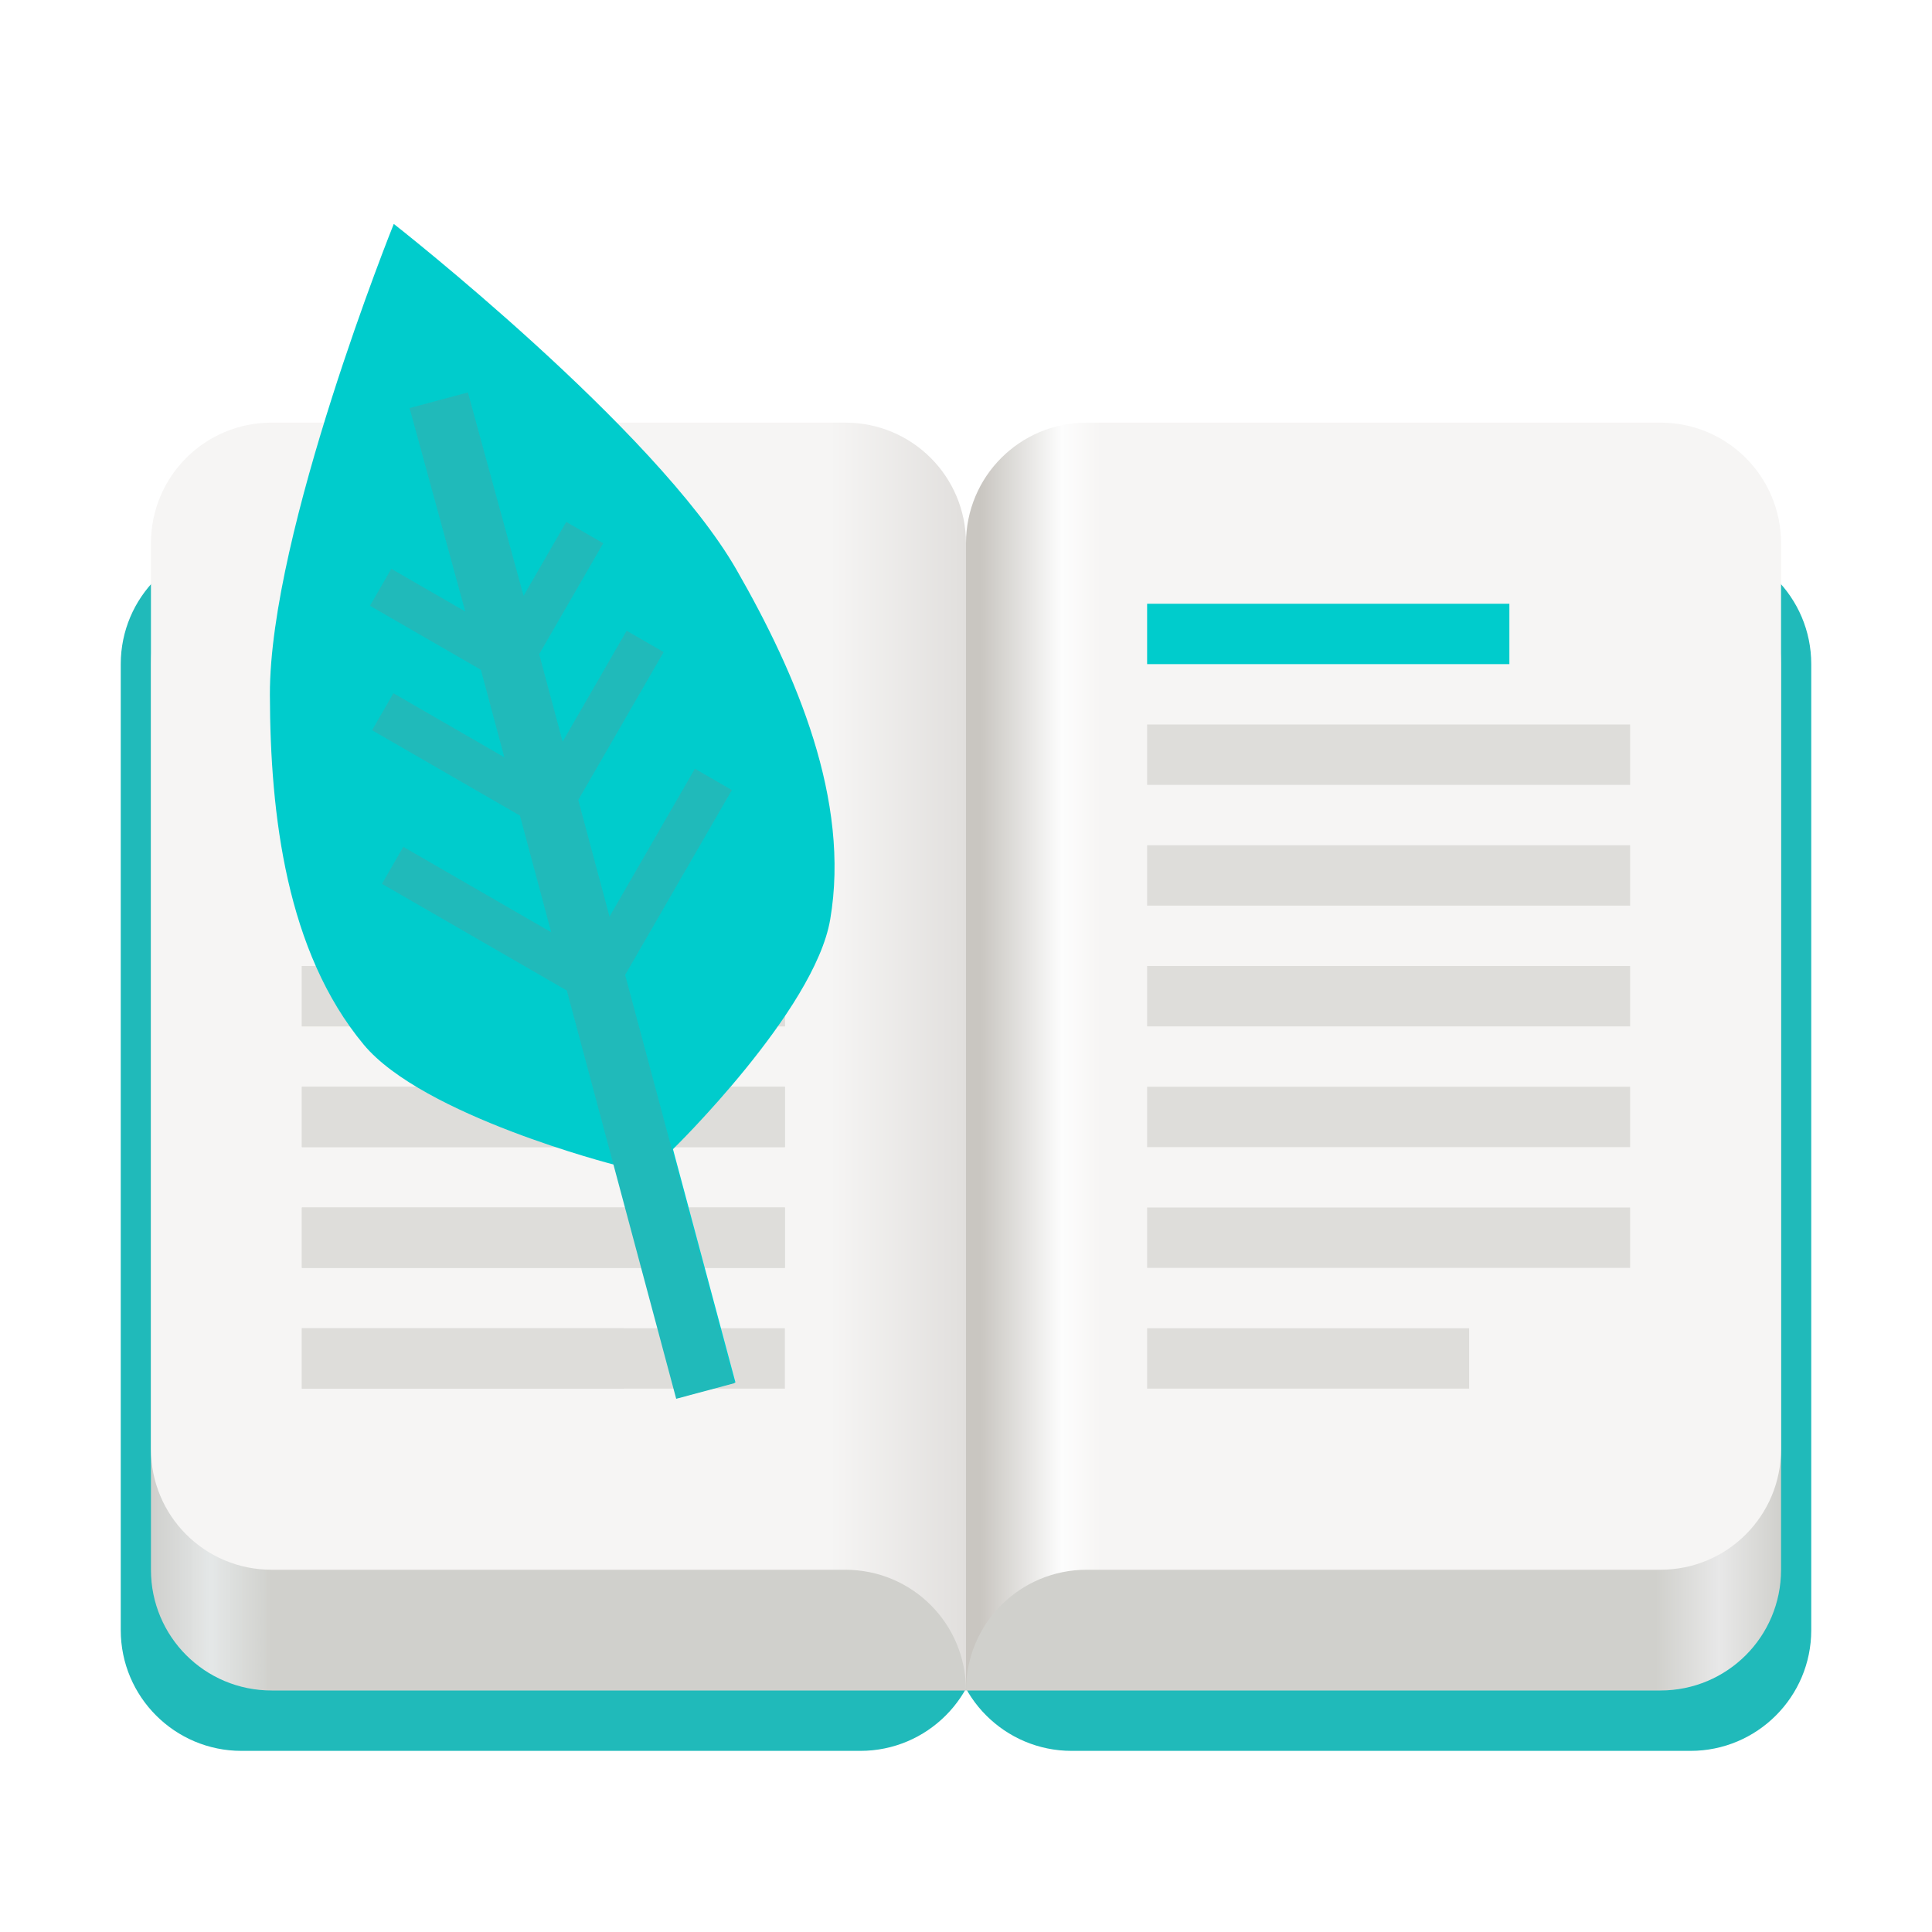
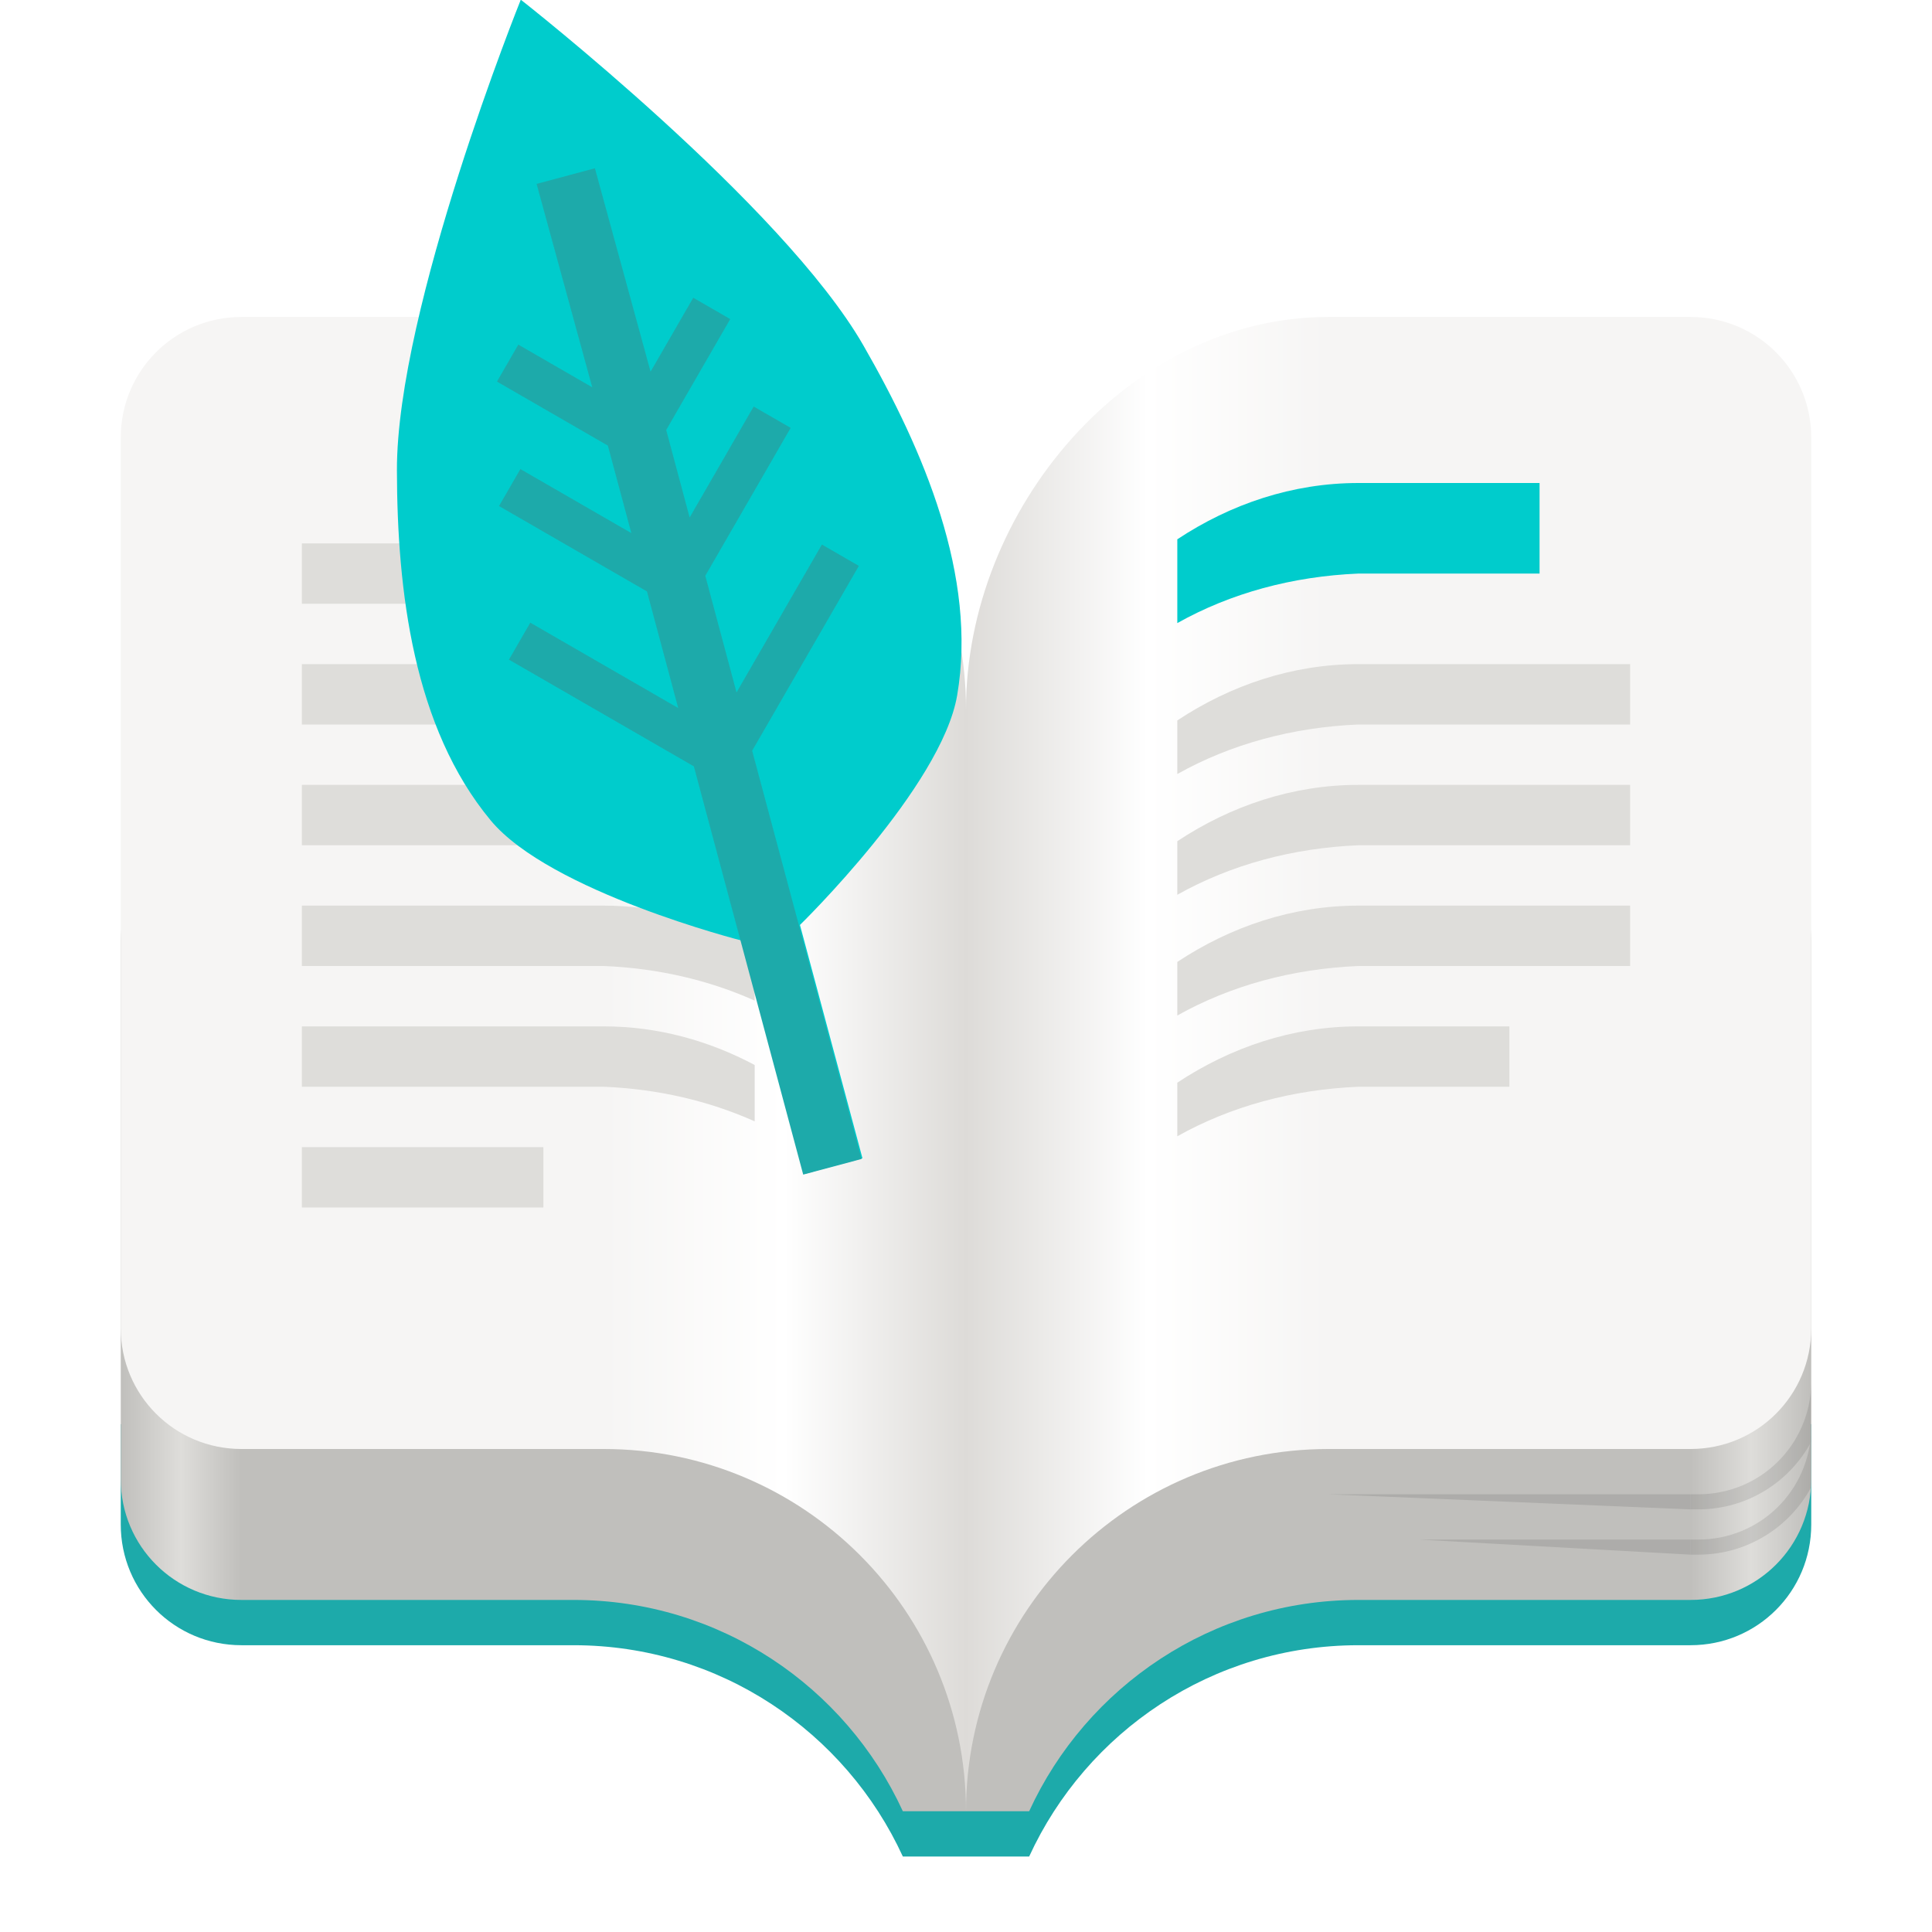
- <svg xmlns="http://www.w3.org/2000/svg" xmlns:xlink="http://www.w3.org/1999/xlink" width="128" height="128" version="1.0">
+ <svg xmlns="http://www.w3.org/2000/svg" xmlns:xlink="http://www.w3.org/1999/xlink" width="128px" height="128px" viewBox="0 0 128 128" version="1.1">
  <defs>
-     <linearGradient id="d">
-       <stop offset="0" stop-color="#cfcfcc" />
-       <stop offset=".037" stop-color="#e8e8e8" stop-opacity=".98" />
-       <stop offset=".074" stop-color="#d0d0cc" />
-       <stop offset=".923" stop-color="#d0d0cc" />
-       <stop offset=".962" stop-color="#e8e8e8" />
-       <stop offset="1" stop-color="#d0d0cc" />
+     <linearGradient id="linear0" gradientUnits="userSpaceOnUse" x1="64" y1="246" x2="120" y2="246" gradientTransform="matrix(1,0,0,1,0,-166)">
+       <stop offset="0" style="stop-color:rgb(75.294%,74.902%,73.725%);stop-opacity:1;" />
+       <stop offset="0.857" style="stop-color:rgb(75.294%,74.902%,73.725%);stop-opacity:1;" />
+       <stop offset="0.929" style="stop-color:rgb(87.059%,86.667%,85.49%);stop-opacity:1;" />
+       <stop offset="1" style="stop-color:rgb(75.294%,74.902%,73.725%);stop-opacity:1;" />
    </linearGradient>
-     <linearGradient id="c">
-       <stop offset="0" stop-color="#cfcfcc" />
-       <stop offset=".037" stop-color="#e3e3e3" stop-opacity=".98" />
-       <stop offset=".074" stop-color="#d0d0cc" />
-       <stop offset=".923" stop-color="#d0d0cc" />
-       <stop offset=".962" stop-color="#e3e3e3" />
-       <stop offset="1" stop-color="#d0d0cc" />
+     <linearGradient id="linear1" gradientUnits="userSpaceOnUse" x1="64" y1="246" x2="120" y2="246" gradientTransform="matrix(-1,0,0,1,128,-166)">
+       <stop offset="0" style="stop-color:rgb(75.294%,74.902%,73.725%);stop-opacity:1;" />
+       <stop offset="0.857" style="stop-color:rgb(75.294%,74.902%,73.725%);stop-opacity:1;" />
+       <stop offset="0.929" style="stop-color:rgb(87.059%,86.667%,85.49%);stop-opacity:1;" />
+       <stop offset="1" style="stop-color:rgb(75.294%,74.902%,73.725%);stop-opacity:1;" />
    </linearGradient>
-     <linearGradient id="a">
-       <stop offset="0" stop-color="#f6f5f4" />
-       <stop offset="1" stop-color="#e1dfdd" />
+     <filter id="alpha" filterUnits="objectBoundingBox" x="0%" y="0%" width="100%" height="100%">
+       <feColorMatrix type="matrix" in="SourceGraphic" values="0 0 0 0 1 0 0 0 0 1 0 0 0 0 1 0 0 0 1 0" />
+     </filter>
+     <mask id="mask0">
+       <g filter="url(#alpha)">
+         <rect x="0" y="0" width="128" height="128" style="fill:rgb(0%,0%,0%);fill-opacity:0.1;stroke:none;" />
+       </g>
+     </mask>
+     <clipPath id="clip1">
+       <rect x="0" y="0" width="192" height="152" />
+     </clipPath>
+     <g id="surface57737" clip-path="url(#clip1)">
+       <path style=" stroke:none;fill-rule:nonzero;fill:rgb(0%,0%,0%);fill-opacity:1;" d="M 128 107.656 C 127.918 111.746 124.621 115 120.508 115 L 120.008 115 L 120.008 116 L 120.508 116 C 123.754 116 126.566 114.188 128 111.52 Z M 96 115 L 120 116 L 120 115 Z M 96 115 " />
+       <path style=" stroke:none;fill-rule:nonzero;fill:rgb(0%,0%,0%);fill-opacity:1;" d="M 128 110.656 C 127.918 114.746 124.621 118 120.508 118 L 120.008 118 L 120.008 119 L 120.508 119 C 123.73 119 126.531 117.211 127.973 114.574 C 127.984 114.383 128 114.191 128 114 Z M 102 118 L 120 119 L 120 118 Z M 102 118 " />
+     </g>
+     <linearGradient id="linear2" gradientUnits="userSpaceOnUse" x1="320" y1="116" x2="416" y2="116" gradientTransform="matrix(-0.25,0,0,0.25,168,31.00002)">
+       <stop offset="0" style="stop-color:rgb(96.471%,96.078%,95.686%);stop-opacity:1;" />
+       <stop offset="0.5" style="stop-color:rgb(100%,100%,100%);stop-opacity:1;" />
+       <stop offset="1" style="stop-color:rgb(86.667%,85.882%,84.706%);stop-opacity:1;" />
    </linearGradient>
-     <linearGradient id="b">
-       <stop offset="0" stop-color="#f6f5f4" />
-       <stop offset=".333" stop-color="#fdfdfd" />
-       <stop offset="1" stop-color="#c9c6c1" />
+     <linearGradient id="linear3" gradientUnits="userSpaceOnUse" x1="320" y1="116" x2="416" y2="116" gradientTransform="matrix(0.25,0,0,0.25,-39.99999,31.00002)">
+       <stop offset="0" style="stop-color:rgb(96.471%,96.078%,95.686%);stop-opacity:1;" />
+       <stop offset="0.5" style="stop-color:rgb(100%,100%,100%);stop-opacity:1;" />
+       <stop offset="1" style="stop-color:rgb(86.667%,85.882%,84.706%);stop-opacity:1;" />
    </linearGradient>
-     <linearGradient xlink:href="#a" id="g" x1="55" y1="65" x2="64" y2="65" gradientUnits="userSpaceOnUse" />
-     <linearGradient xlink:href="#b" id="f" x1="73" y1="65" x2="65" y2="65" gradientUnits="userSpaceOnUse" />
-     <linearGradient xlink:href="#d" id="e" gradientUnits="userSpaceOnUse" x1="10" y1="106" x2="118" y2="106" />
  </defs>
-   <g transform="translate(0 -172)">
-     <rect ry="8" y="208" x="63" height="80" width="57" fill="#20baba" />
-     <rect width="57" height="80" x="8" y="36" ry="8" transform="translate(0 172)" fill="#20baba" />
-     <path transform="translate(0 172)" d="M18 36h92c4.432 0 8 3.568 8 8v60c0 4.432-3.568 8-8 8H18c-4.432 0-8-3.568-8-8V44c0-4.432 3.568-8 8-8z" fill="url(#e)" />
-     <path style="marker:none" d="M72 28c-4.432 0-8 3.568-8 8v76c0-4.432 3.568-8 8-8h38c4.432 0 8-3.568 8-8V36c0-4.432-3.568-8-8-8z" transform="translate(0 172)" fill="url(#f)" />
-     <path d="M56 28c4.432 0 8 3.568 8 8v76c0-4.432-3.568-8-8-8H18c-4.432 0-8-3.568-8-8V36c0-4.432 3.568-8 8-8z" style="marker:none" transform="translate(0 172)" fill="url(#g)" />
-     <rect width="24" height="4" x="76" y="212" ry="0" fill="#0cc" />
-     <rect width="32" height="4" x="76" y="48" ry="0" transform="translate(0 172)" fill="#deddda" />
-     <rect ry="0" y="56" x="76" height="4" width="32" transform="translate(0 172)" fill="#deddda" />
-     <rect width="32" height="4" x="76" y="64" ry="0" transform="translate(0 172)" fill="#deddda" />
-     <rect ry="0" y="72" x="76" height="4" width="32" transform="translate(0 172)" fill="#deddda" />
-     <rect width="32" height="4" x="76" y="80" ry="0" transform="translate(0 172)" fill="#deddda" />
-     <rect ry="0" y="88" x="76" height="4" width="21.333" transform="translate(0 172)" fill="#deddda" />
-     <rect ry="0" y="64" x="20" height="4" width="32" transform="translate(0 172)" fill="#deddda" />
-     <rect width="32" height="4" x="20" y="72" ry="0" transform="translate(0 172)" fill="#deddda" />
-     <rect ry="0" y="80" x="20" height="4" width="32" transform="translate(0 172)" fill="#deddda" />
-     <rect width="21.333" height="4" x="20" y="88" ry="0" transform="translate(0 172)" fill="#deddda" />
-     <rect width="32" height="4" x="20" y="64" ry="0" transform="translate(0 172)" fill="#deddda" />
-     <rect ry="0" y="72" x="20" height="4" width="32" transform="translate(0 172)" fill="#deddda" />
-     <rect width="32" height="4" x="20" y="80" ry="0" transform="translate(0 172)" fill="#deddda" />
-     <rect ry="0" y="88" x="20" height="4" width="32" transform="translate(0 172)" fill="#deddda" />
-     <path d="M26.089 186.835s-8.232 20.437-8.208 31.187c.018 8 1.102 17.027 6.212 23.182 3.926 4.729 16.629 7.967 16.629 7.967l4.14 15.455 3.864-1.035-4.14-15.455s9.38-9.156 10.416-15.214c1.348-7.886-2.227-16.246-6.211-23.183-5.354-9.321-22.702-22.904-22.702-22.904z" fill="#0cc" />
-     <path d="M44.8 264.673l3.864-1.036-7.247-27.046 7.071-12.247-2.45-1.414-5.656 9.798-2.07-7.728 5.656-9.798-2.45-1.414-4.242 7.349-1.553-5.796 4.243-7.348-2.45-1.415-2.828 4.9L31 198l-3.864 1.035 3.688 13.478-4.899-2.829-1.414 2.45 7.349 4.242 1.553 5.796-7.349-4.243-1.414 2.45 9.798 5.657 2.07 7.727-9.798-5.657-1.414 2.45 12.248 7.07z" fill="#20baba" />
+   <g id="surface57733">
+     <path style=" stroke:none;fill-rule:nonzero;fill:rgb(11.373%,66.667%,66.667%);fill-opacity:1;" d="M 120 94.355 L 120 101 C 120 105.434 116.434 109 112 109 L 90 109 C 80.316 109 71.977 114.738 68.184 123 L 59.816 123 C 56.023 114.738 47.684 109 38 109 L 16 109 C 11.566 109 8 105.434 8 101 L 8 94.355 Z M 120 94.355 " />
+     <path style=" stroke:none;fill-rule:nonzero;fill:url(#linear0);" d="M 66.328 54.02 C 66.168 55.008 66.055 56 66 57 L 64 57 L 64 120 L 68.184 120 C 71.977 111.738 80.316 106 90 106 L 112 106 C 116.434 106 120 102.434 120 98 L 120 62.355 C 120 57.922 116.434 54.355 112 54.355 Z M 66.328 54.02 " />
+     <path style=" stroke:none;fill-rule:nonzero;fill:url(#linear1);" d="M 61.676 54.02 C 61.832 55.008 61.945 56 62 57 L 64 57 L 64 120 L 59.816 120 C 56.023 111.738 47.684 106 38 106 L 16 106 C 11.566 106 8 102.434 8 98 L 8 62.355 C 8 57.922 11.566 54.355 16 54.355 Z M 61.676 54.02 " />
+     <use xlink:href="#surface57737" transform="matrix(1,0,0,1,-8,-16)" mask="url(#mask0)" />
+     <path style=" stroke:none;fill-rule:nonzero;fill:url(#linear2);" d="M 112 21 C 116.434 21 120 24.566 120 29 L 120 88 C 120 92.434 116.434 96 112 96 L 88 96 C 74.746 96 64 106.746 64 120 L 64 47 C 64 33.746 74.746 21 88 21 Z M 112 21 " />
+     <path style=" stroke:none;fill-rule:nonzero;fill:url(#linear3);" d="M 16 21 C 11.566 21 8 24.566 8 29 L 8 88 C 8 92.434 11.566 96 16 96 L 40 96 C 53.254 96 64 106.746 64 120 L 64 47 C 64 33.746 53.254 21 40 21 Z M 16 21 " />
+     <path style=" stroke:none;fill-rule:nonzero;fill:rgb(0%,80%,80%);fill-opacity:1;" d="M 102 32 L 102 38 L 90 38 C 85.625 38.184 81.535 39.297 78 41.281 L 78 35.73 C 81.531 33.395 85.625 32 90 32 Z M 102 32 " />
+     <path style=" stroke:none;fill-rule:nonzero;fill:rgb(87.059%,86.667%,85.49%);fill-opacity:1;" d="M 108 44 L 108 48 L 90 48 C 85.625 48.184 81.535 49.297 78 51.281 L 78 47.73 C 81.531 45.395 85.625 44 90 44 Z M 108 44 " />
+     <path style=" stroke:none;fill-rule:nonzero;fill:rgb(87.059%,86.667%,85.49%);fill-opacity:1;" d="M 108 52 L 108 56 L 90 56 C 85.625 56.184 81.535 57.297 78 59.281 L 78 55.73 C 81.531 53.395 85.625 52 90 52 Z M 108 52 " />
+     <path style=" stroke:none;fill-rule:nonzero;fill:rgb(87.059%,86.667%,85.49%);fill-opacity:1;" d="M 108 60 L 108 64 L 90 64 C 85.625 64.184 81.535 65.297 78 67.281 L 78 63.73 C 81.531 61.395 85.625 60 90 60 Z M 108 60 " />
+     <path style=" stroke:none;fill-rule:nonzero;fill:rgb(87.059%,86.667%,85.49%);fill-opacity:1;" d="M 36 76 L 20 76 L 20 80 L 36 80 Z M 36 76 " />
+     <path style=" stroke:none;fill-rule:nonzero;fill:rgb(87.059%,86.667%,85.49%);fill-opacity:1;" d="M 20 44 L 20 48 L 40 48 C 43.574 48.148 46.953 48.93 50 50.293 L 50 46.559 C 46.953 44.941 43.574 44 40 44 Z M 20 44 " />
+     <path style=" stroke:none;fill-rule:nonzero;fill:rgb(87.059%,86.667%,85.49%);fill-opacity:1;" d="M 20 52 L 20 56 L 40 56 C 43.574 56.148 46.953 56.93 50 58.293 L 50 54.559 C 46.953 52.941 43.574 52 40 52 Z M 20 52 " />
+     <path style=" stroke:none;fill-rule:nonzero;fill:rgb(87.059%,86.667%,85.49%);fill-opacity:1;" d="M 20 60 L 20 64 L 40 64 C 43.574 64.148 46.953 64.93 50 66.293 L 50 62.559 C 46.953 60.941 43.574 60 40 60 Z M 20 60 " />
+     <path style=" stroke:none;fill-rule:nonzero;fill:rgb(87.059%,86.667%,85.49%);fill-opacity:1;" d="M 20 36 L 20 40 L 40 40 C 43.574 40.148 46.953 40.93 50 42.293 L 50 38.559 C 46.953 36.941 43.574 36 40 36 Z M 20 36 " />
+     <path style=" stroke:none;fill-rule:nonzero;fill:rgb(87.059%,86.667%,85.49%);fill-opacity:1;" d="M 20 68 L 20 72 L 40 72 C 43.574 72.148 46.953 72.93 50 74.293 L 50 70.559 C 46.953 68.941 43.574 68 40 68 Z M 20 68 " />
+     <path style=" stroke:none;fill-rule:nonzero;fill:rgb(87.059%,86.667%,85.49%);fill-opacity:1;" d="M 100 68 L 100 72 L 90 72 C 85.625 72.184 81.535 73.297 78 75.281 L 78 71.73 C 81.531 69.395 85.625 68 90 68 Z M 100 68 " />
+     <path style=" stroke:none;fill-rule:nonzero;fill:rgb(0%,80%,80%);fill-opacity:1;" d="M 34.504 -0.02 C 34.504 -0.02 26.27 20.418 26.297 31.168 C 26.312 39.168 27.398 48.195 32.508 54.352 C 36.434 59.082 49.137 62.316 49.137 62.316 L 53.277 77.773 L 57.141 76.738 L 53 61.281 C 53 61.281 62.379 52.129 63.414 46.07 C 64.766 38.184 61.188 29.824 57.203 22.887 C 51.852 13.566 34.504 -0.02 34.504 -0.02 Z M 34.504 -0.02 " />
+     <path style=" stroke:none;fill-rule:nonzero;fill:rgb(11.373%,66.667%,66.667%);fill-opacity:1;" d="M 53.215 77.82 L 57.078 76.785 L 49.832 49.738 L 56.902 37.492 L 54.453 36.078 L 48.797 45.875 L 46.727 38.148 L 52.383 28.348 L 49.934 26.934 L 45.691 34.285 L 44.137 28.488 L 48.379 21.141 L 45.93 19.727 L 43.102 24.625 L 39.414 11.148 L 35.551 12.184 L 39.238 25.66 L 34.34 22.832 L 32.926 25.281 L 40.273 29.523 L 41.828 35.32 L 34.477 31.078 L 33.062 33.527 L 42.863 39.184 L 44.934 46.91 L 35.133 41.254 L 33.719 43.703 L 45.969 50.773 Z M 53.215 77.82 " />
  </g>
</svg>
